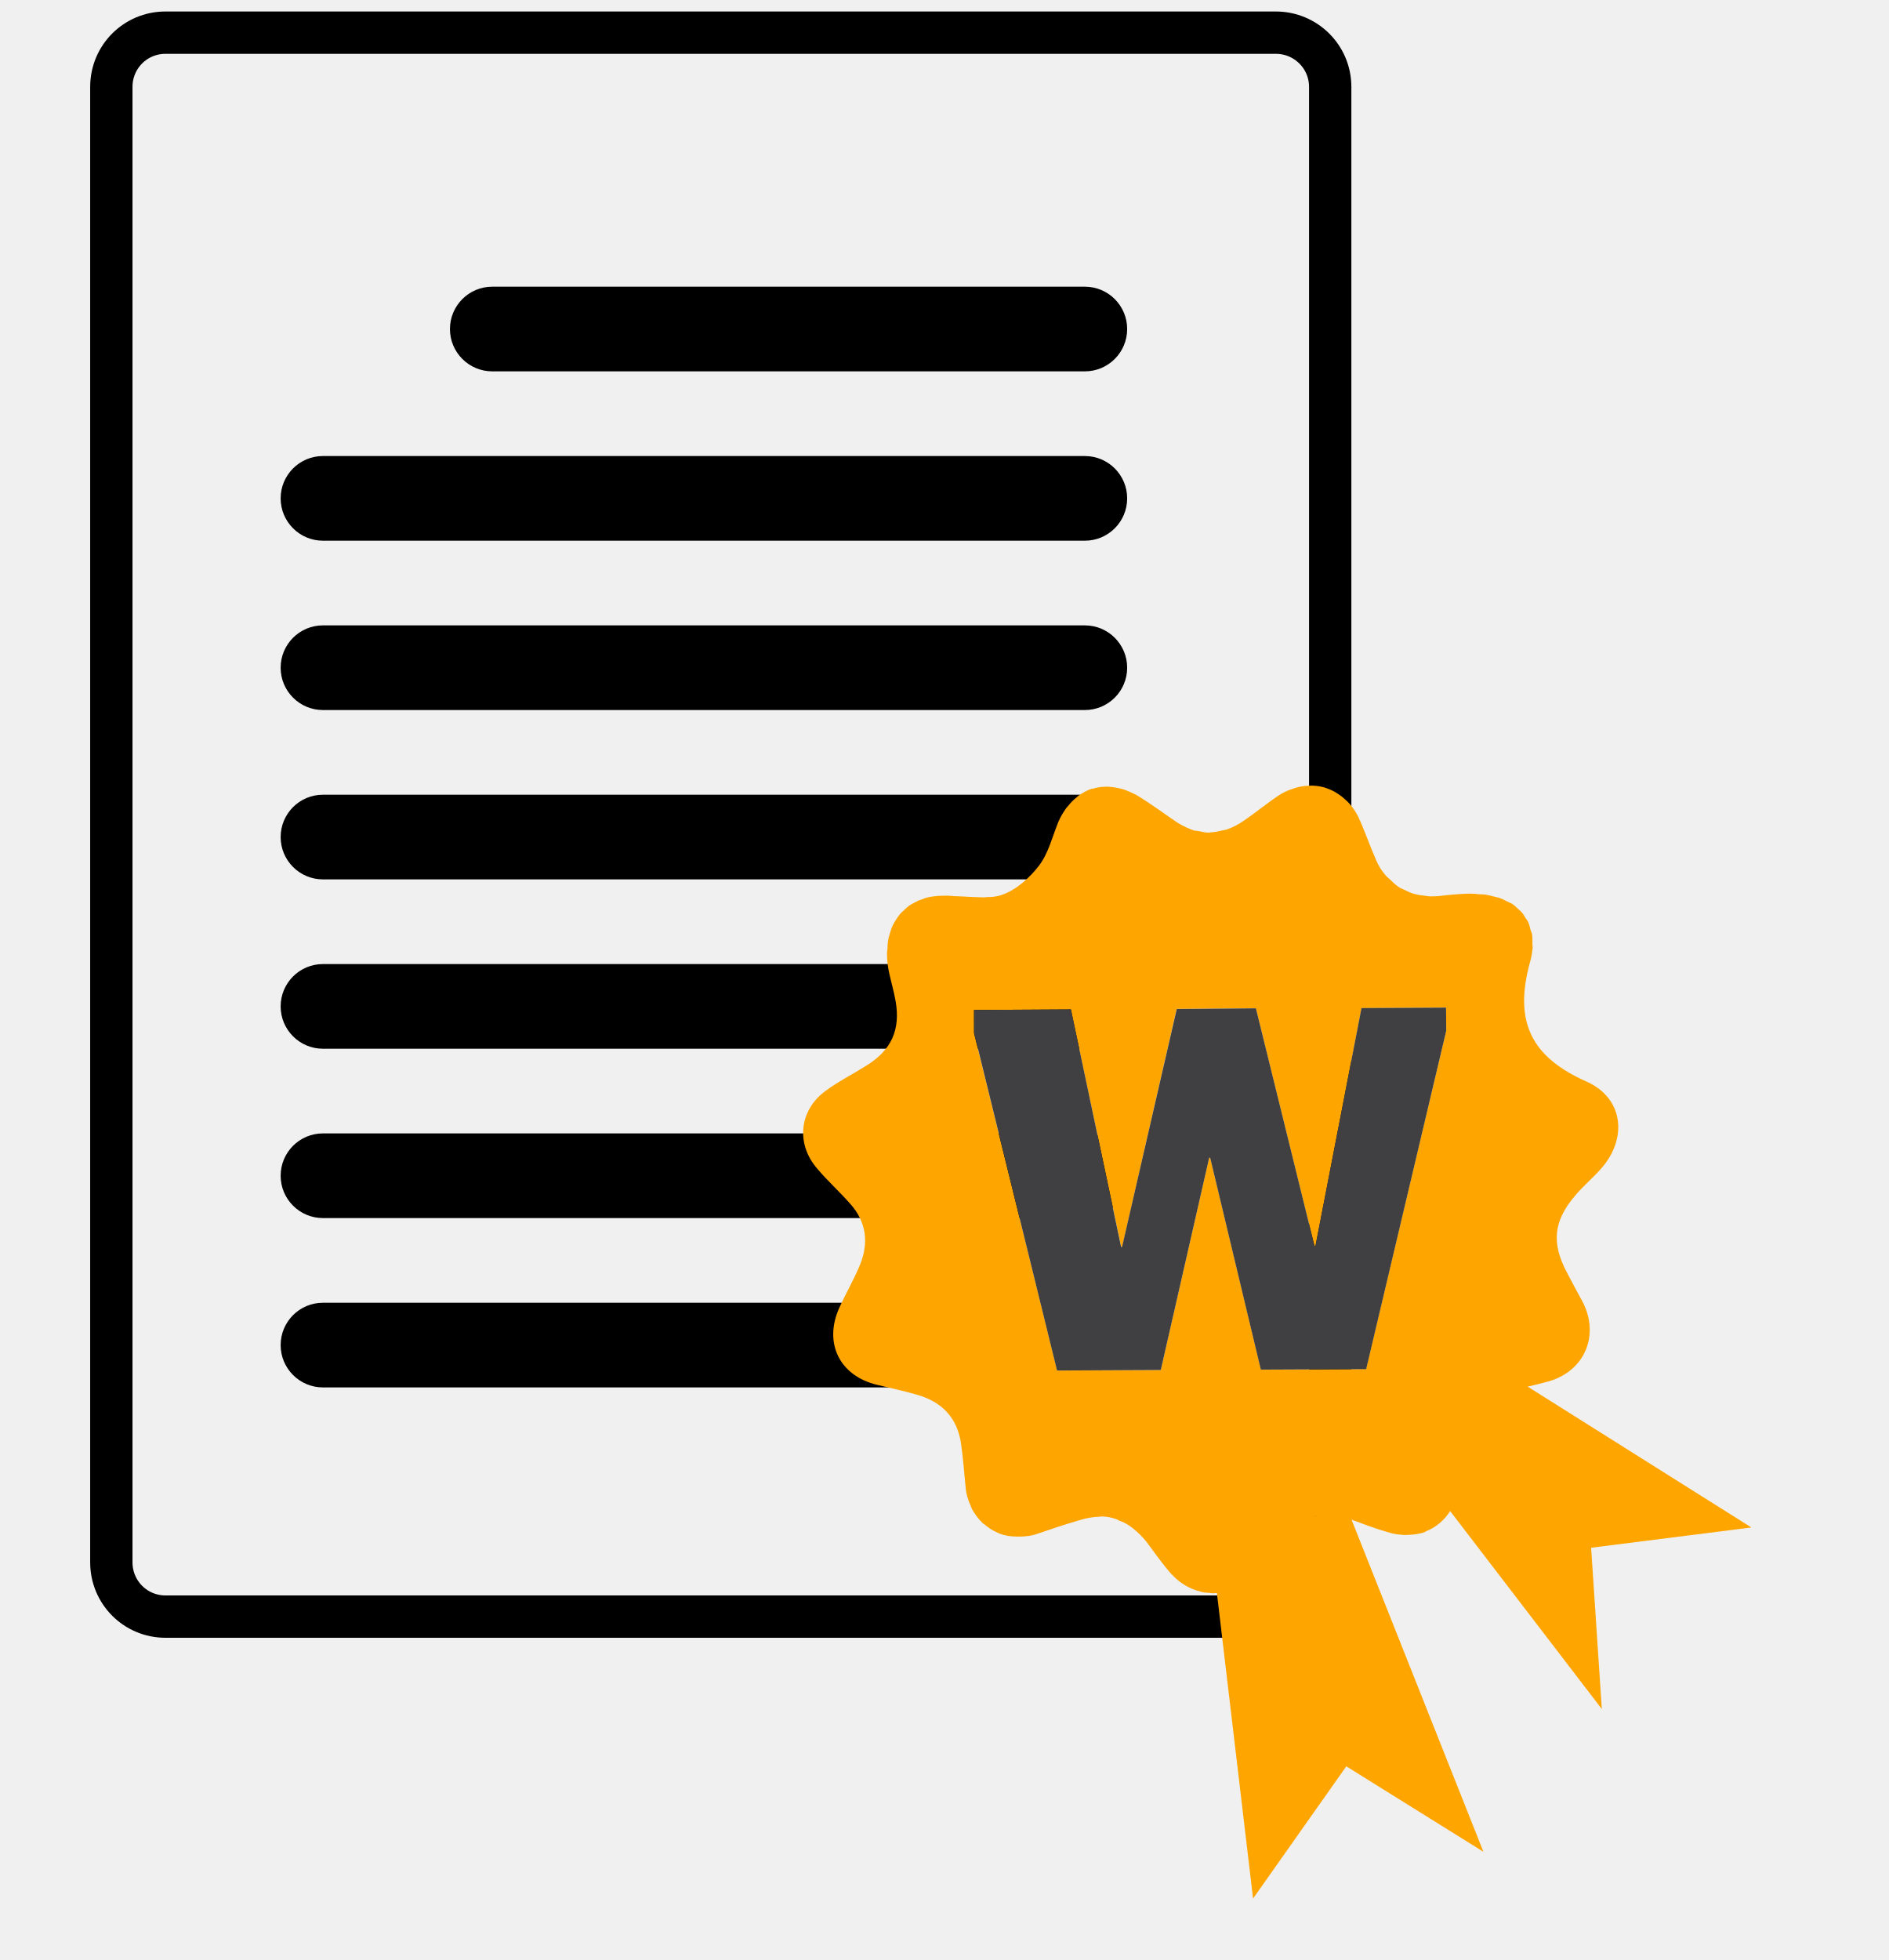
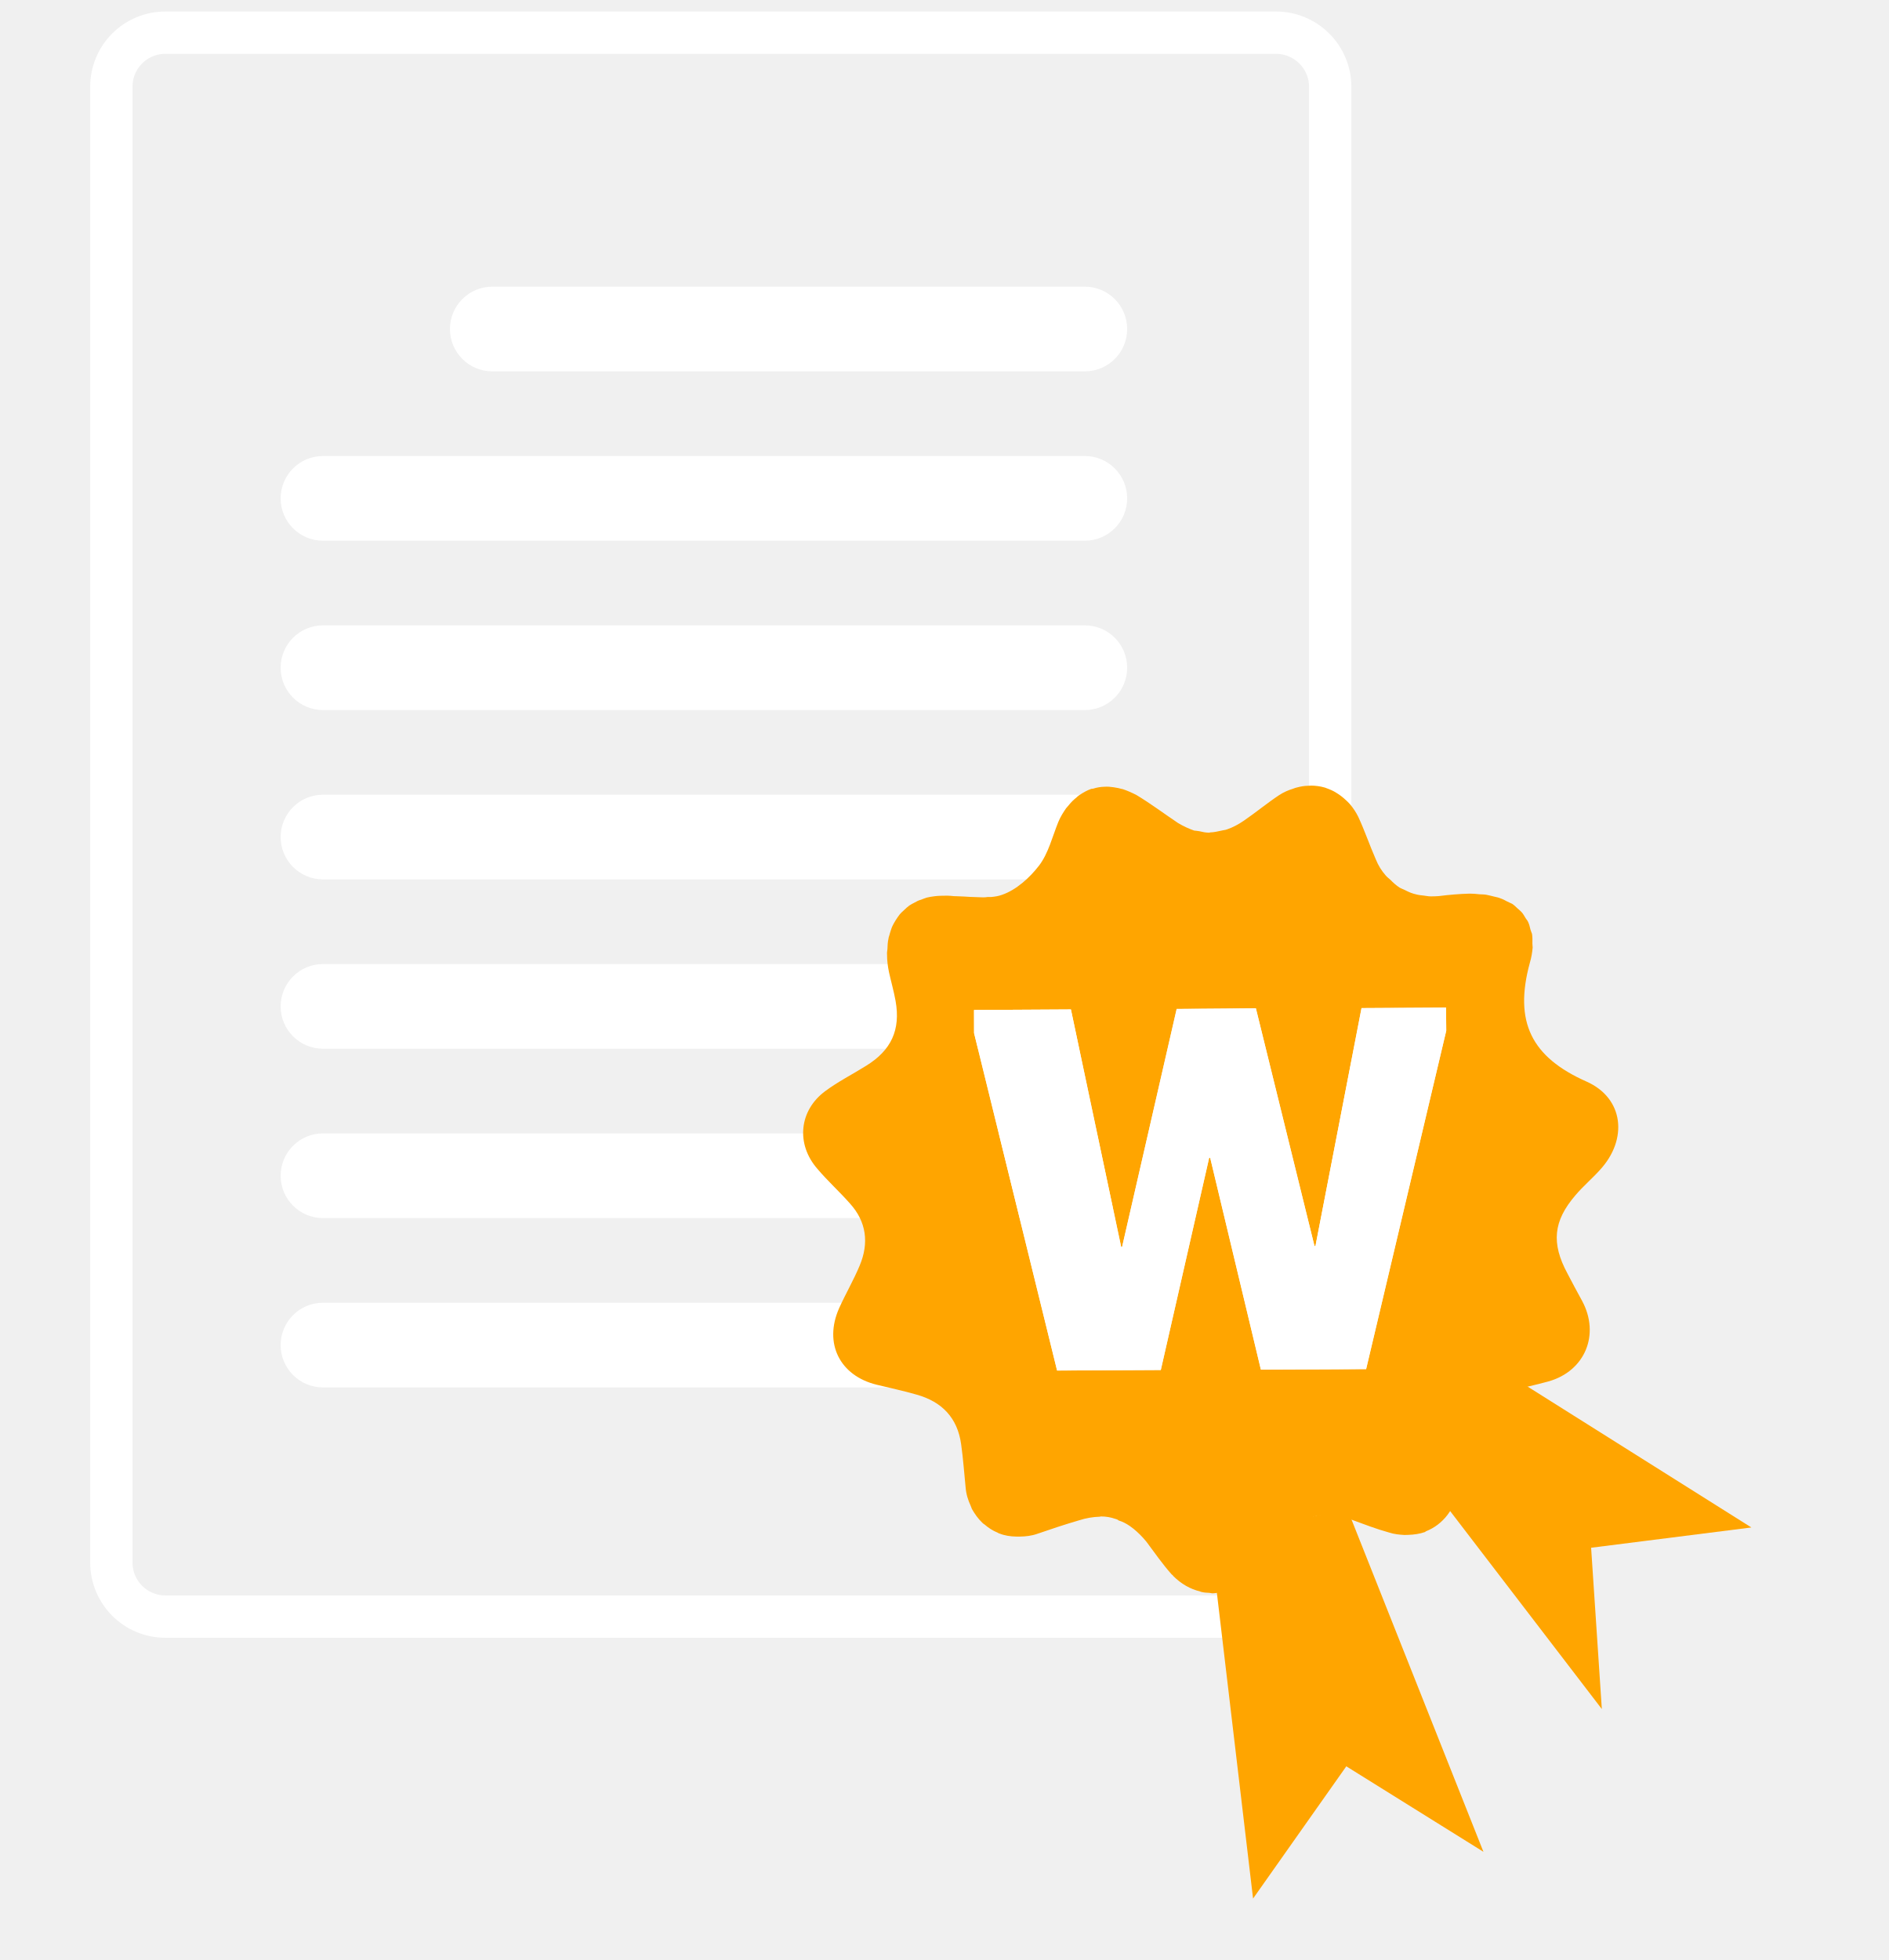
<svg xmlns="http://www.w3.org/2000/svg" height="55" viewBox="0 0 53 60" width="53">
  <g fill="none" fill-rule="evenodd" transform="translate(1 1)">
-     <path d="m35.658 48.488h-34.001c-.918 0-1.657-.742-1.657-1.66v-45.168c0-.921.739-1.66 1.657-1.66h34.001c.915 0 1.663.739 1.663 1.66v45.168c0 .918-.747 1.66-1.663 1.66z" stroke="currentColor" stroke-width="1.296" />
-     <g fill="currentColor">
+     <path d="m35.658 48.488h-34.001c-.918 0-1.657-.742-1.657-1.66v-45.168c0-.921.739-1.66 1.657-1.66h34.001c.915 0 1.663.739 1.663 1.66v45.168c0 .918-.747 1.66-1.663 1.66z" stroke="#fff" stroke-width="1.296" />
+     <g fill="#fff">
      <rect height="2.592" rx="1.296" width="20.736" x="10.368" y="7.776" />
      <rect height="2.592" rx="1.296" width="25.92" x="5.184" y="12.96" />
      <rect height="2.592" rx="1.296" width="25.92" x="5.184" y="18.144" />
      <rect height="2.592" rx="1.296" width="25.92" x="5.184" y="23.328" />
      <rect height="2.592" rx="1.296" width="25.92" x="5.184" y="28.512" />
      <rect height="2.592" rx="1.296" width="25.92" x="5.184" y="33.696" />
      <rect height="2.592" rx="1.296" width="22.032" x="5.184" y="38.88" />
    </g>
    <g transform="translate(21.182 23.051)">
      <path d="m12.48 23.116 1.297 10.952 2.855-4.048 4.199 2.617-4.176-10.514m2.051-1.359 5.75 7.503-.328-4.938 4.907-.621-8.205-5.164c-.235.137-1.419 2.701-2.124 3.221z" fill="#ffa500" />
      <path d="m12.161 24.671c.011.003.022.011.036.011.078.02.16.025.241.028.028 0 .059.014.087.014.084 0 .165-.014.246-.034.031 0 .059 0 .09-.003.059-.017.118-.042.174-.059.266-.087.521-.238.725-.47.328-.358.599-.773.921-1.139.129-.157.269-.272.412-.372.034-.025.07-.045.106-.073.132-.076.266-.148.403-.182.017-.008.034-.017.036-.017.129-.034.255-.05.386-.05.034 0 .07.008.109.008.039.006.076.014.12.017.171.017.35.056.54.12.384.14.759.286 1.145.392.162.053.319.067.473.076.045 0 .081 0 .115-.003.185-.006.353-.031.515-.087.008-.008.017-.011.028-.022.518-.204.91-.686.997-1.341.056-.395.092-.798.129-1.198.076-.955.546-1.531 1.461-1.764.384-.095.781-.179 1.167-.286 1.12-.316 1.582-1.436 1.03-2.463-.157-.28-.302-.563-.451-.843-.498-.924-.434-1.601.246-2.393.235-.277.512-.509.75-.775.859-.929.739-2.192-.409-2.704-1.688-.747-2.231-1.825-1.738-3.634.05-.168.073-.316.087-.47 0-.042-.008-.076-.008-.115.003-.106.003-.21-.011-.3-.017-.053-.036-.092-.048-.134-.02-.087-.039-.165-.073-.235-.02-.048-.059-.084-.084-.129-.034-.056-.07-.123-.118-.174-.034-.039-.084-.076-.12-.109-.05-.048-.101-.098-.162-.14-.048-.025-.104-.05-.162-.076-.062-.034-.123-.067-.196-.092-.059-.025-.129-.042-.188-.053-.081-.017-.154-.042-.238-.056-.07-.014-.143-.014-.216-.017-.098-.011-.204-.02-.305-.02-.319.008-.635.036-.952.076-.081.006-.162.008-.241.008-.081 0-.14-.017-.218-.025-.073-.008-.148-.014-.227-.036-.115-.025-.216-.067-.316-.118-.062-.034-.126-.053-.193-.09-.101-.067-.196-.151-.283-.241-.045-.042-.095-.076-.14-.129-.126-.143-.23-.308-.308-.504-.188-.428-.336-.871-.535-1.296-.067-.137-.151-.26-.241-.37-.028-.034-.059-.062-.09-.095-.073-.07-.148-.137-.232-.196-.034-.022-.067-.048-.106-.07-.095-.062-.196-.104-.305-.143-.022-.008-.045-.02-.064-.022-.126-.036-.26-.053-.392-.056-.039 0-.078.003-.112.006-.109 0-.221.022-.33.05-.042.011-.084.022-.12.039-.148.045-.286.104-.428.196-.367.244-.711.529-1.078.781-.171.118-.342.207-.512.266-.062.025-.123.025-.185.042-.109.025-.227.05-.339.053-.011.006-.02.008-.031.008-.104 0-.204-.022-.302-.045-.05-.011-.101-.011-.157-.02-.162-.056-.328-.132-.495-.232-.426-.286-.834-.593-1.268-.854-.14-.073-.286-.137-.423-.182-.042-.011-.084-.014-.129-.031-.101-.022-.199-.034-.291-.042-.05 0-.09-.006-.134 0-.115.003-.235.02-.353.059-.017 0-.039.003-.056.006-.123.042-.244.112-.361.188-.034.02-.062.05-.092.076-.081.064-.162.14-.232.23-.028.031-.059.067-.087.101-.087.126-.171.258-.238.42-.182.448-.302.957-.588 1.332-.288.375-.7.747-1.134.896-.106.039-.213.056-.33.067h-.109c-.048.008-.092.011-.14.011-.031 0-.064-.003-.095-.003-.101-.006-.202-.008-.305-.011-.134-.008-.266-.017-.4-.02-.031 0-.067-.003-.098-.003-.143-.017-.272-.017-.4-.011-.067 0-.129.008-.19.014-.081.011-.162.022-.241.042-.056.022-.112.036-.171.064-.078.02-.14.053-.204.09-.053.025-.104.056-.154.087-.056.042-.115.092-.168.146-.042.036-.084.076-.123.12-.048.059-.09.126-.132.19-.028.053-.062.098-.087.154-.039.076-.059.157-.087.241-.011.056-.039.112-.045.171-.022.098-.028.207-.031.316-.006.059-.017.106-.011.165 0 .179.02.358.062.551.064.288.146.574.199.868.157.882-.129 1.512-.907 1.988-.414.26-.851.479-1.243.77-.806.593-.907 1.624-.244 2.382.314.372.677.697.997 1.061.507.56.585 1.212.3 1.895-.188.451-.434.871-.633 1.313-.473 1.069.017 2.063 1.153 2.34.412.101.831.188 1.229.305.767.216 1.243.708 1.355 1.514.062.434.092.879.137 1.318.017.213.073.389.154.565.011.031.025.064.039.101.087.151.188.297.314.417.022.017.036.039.067.053.126.109.258.196.414.258.014.008.025.022.045.022.165.067.342.092.523.095h.112c.174-.003.35-.022.526-.084.423-.146.843-.286 1.265-.409.232-.076.445-.109.647-.115.011 0 .025-.008.036-.008.157 0 .302.025.439.073.039.008.073.022.106.05.12.036.232.095.339.168.039.031.081.059.12.09.129.106.26.232.392.395.252.339.498.691.775 1.002.017.011.034.02.042.042.244.244.526.406.829.476zm-1.209-6.783-3.174.017-2.545-10.33v-.708l2.965-.017 1.542 7.27h.028l1.668-7.287 2.427-.017 1.794 7.278h.031l1.411-7.284 2.587-.017.006.708-2.455 10.358-3.219.017-1.554-6.486h-.031z" fill="#ffa500" />
-       <path d="m12.464 11.393 1.551 6.483 3.225-.014 2.452-10.36-.006-.708-2.589.014-1.411 7.286h-.028l-1.794-7.278-2.424.02-1.675 7.286h-.028l-1.536-7.272-2.968.017.003.705 2.539 10.332 3.177-.016 1.481-6.495z" fill="#404042" />
+       <path d="m12.464 11.393 1.551 6.483 3.225-.014 2.452-10.36-.006-.708-2.589.014-1.411 7.286h-.028l-1.794-7.278-2.424.02-1.675 7.286h-.028l-1.536-7.272-2.968.017.003.705 2.539 10.332 3.177-.016 1.481-6.495z" fill="#fff" />
    </g>
  </g>
</svg>
